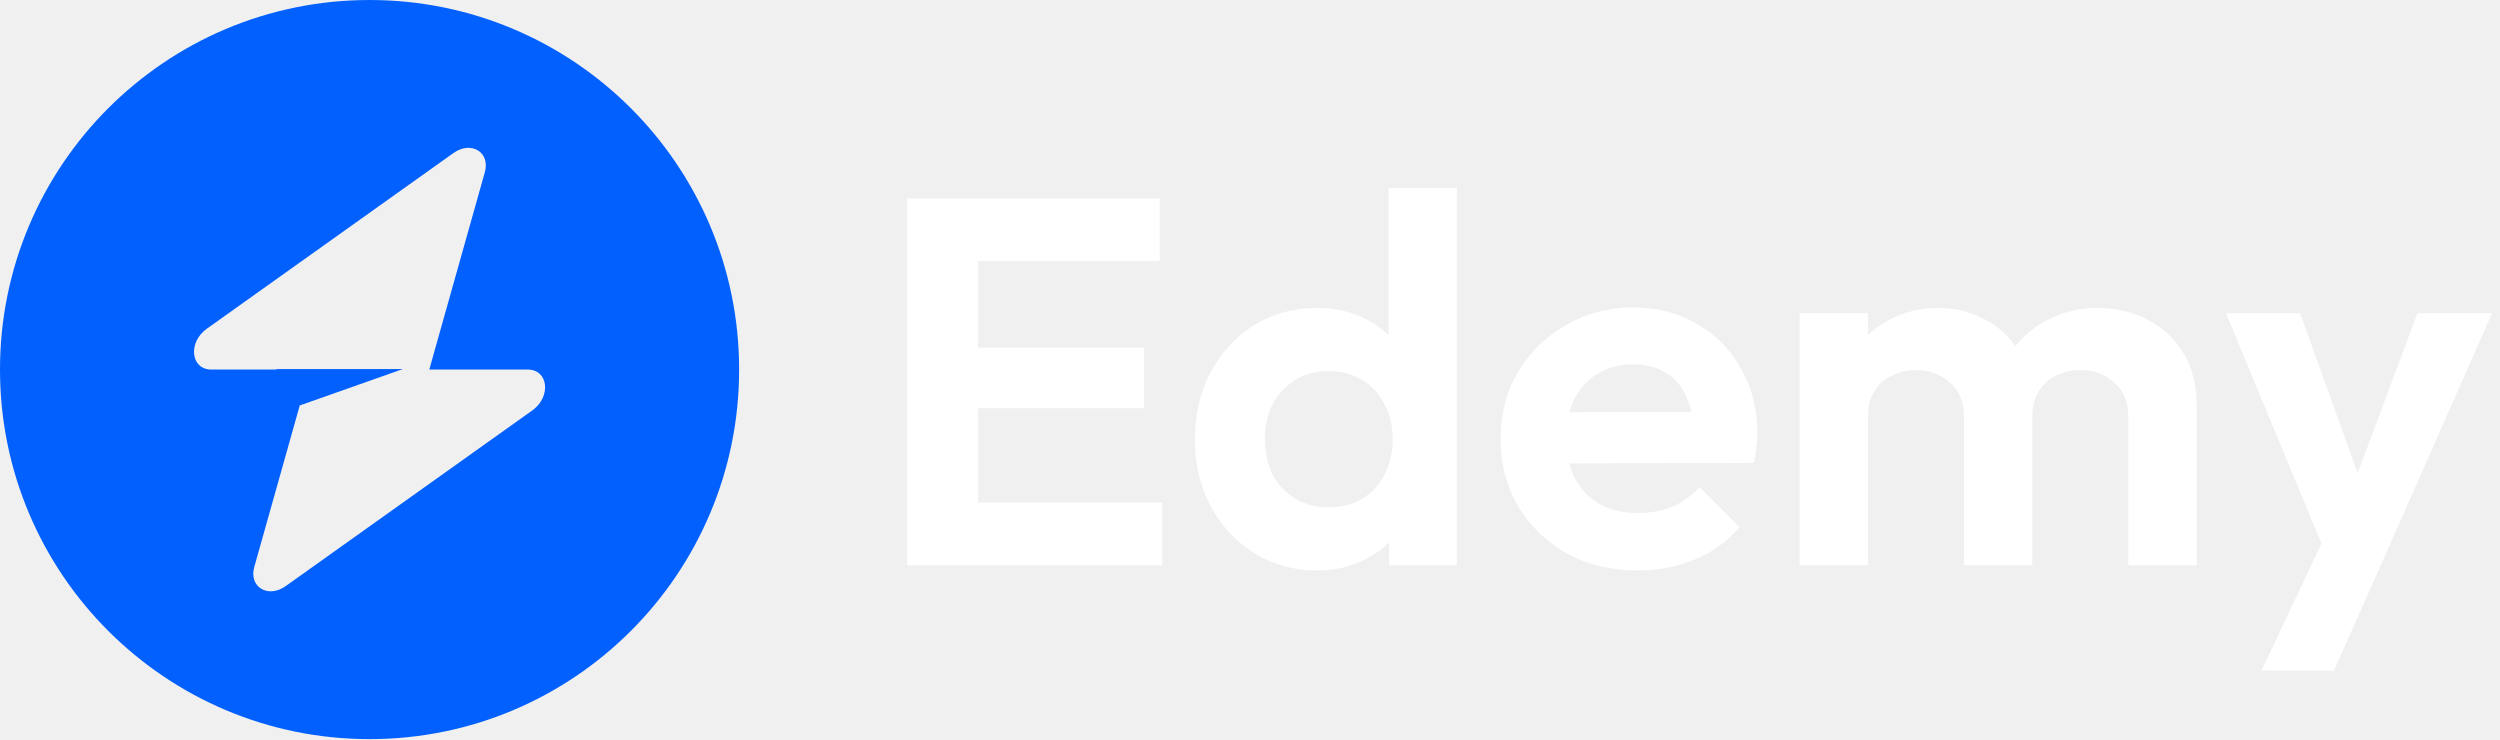
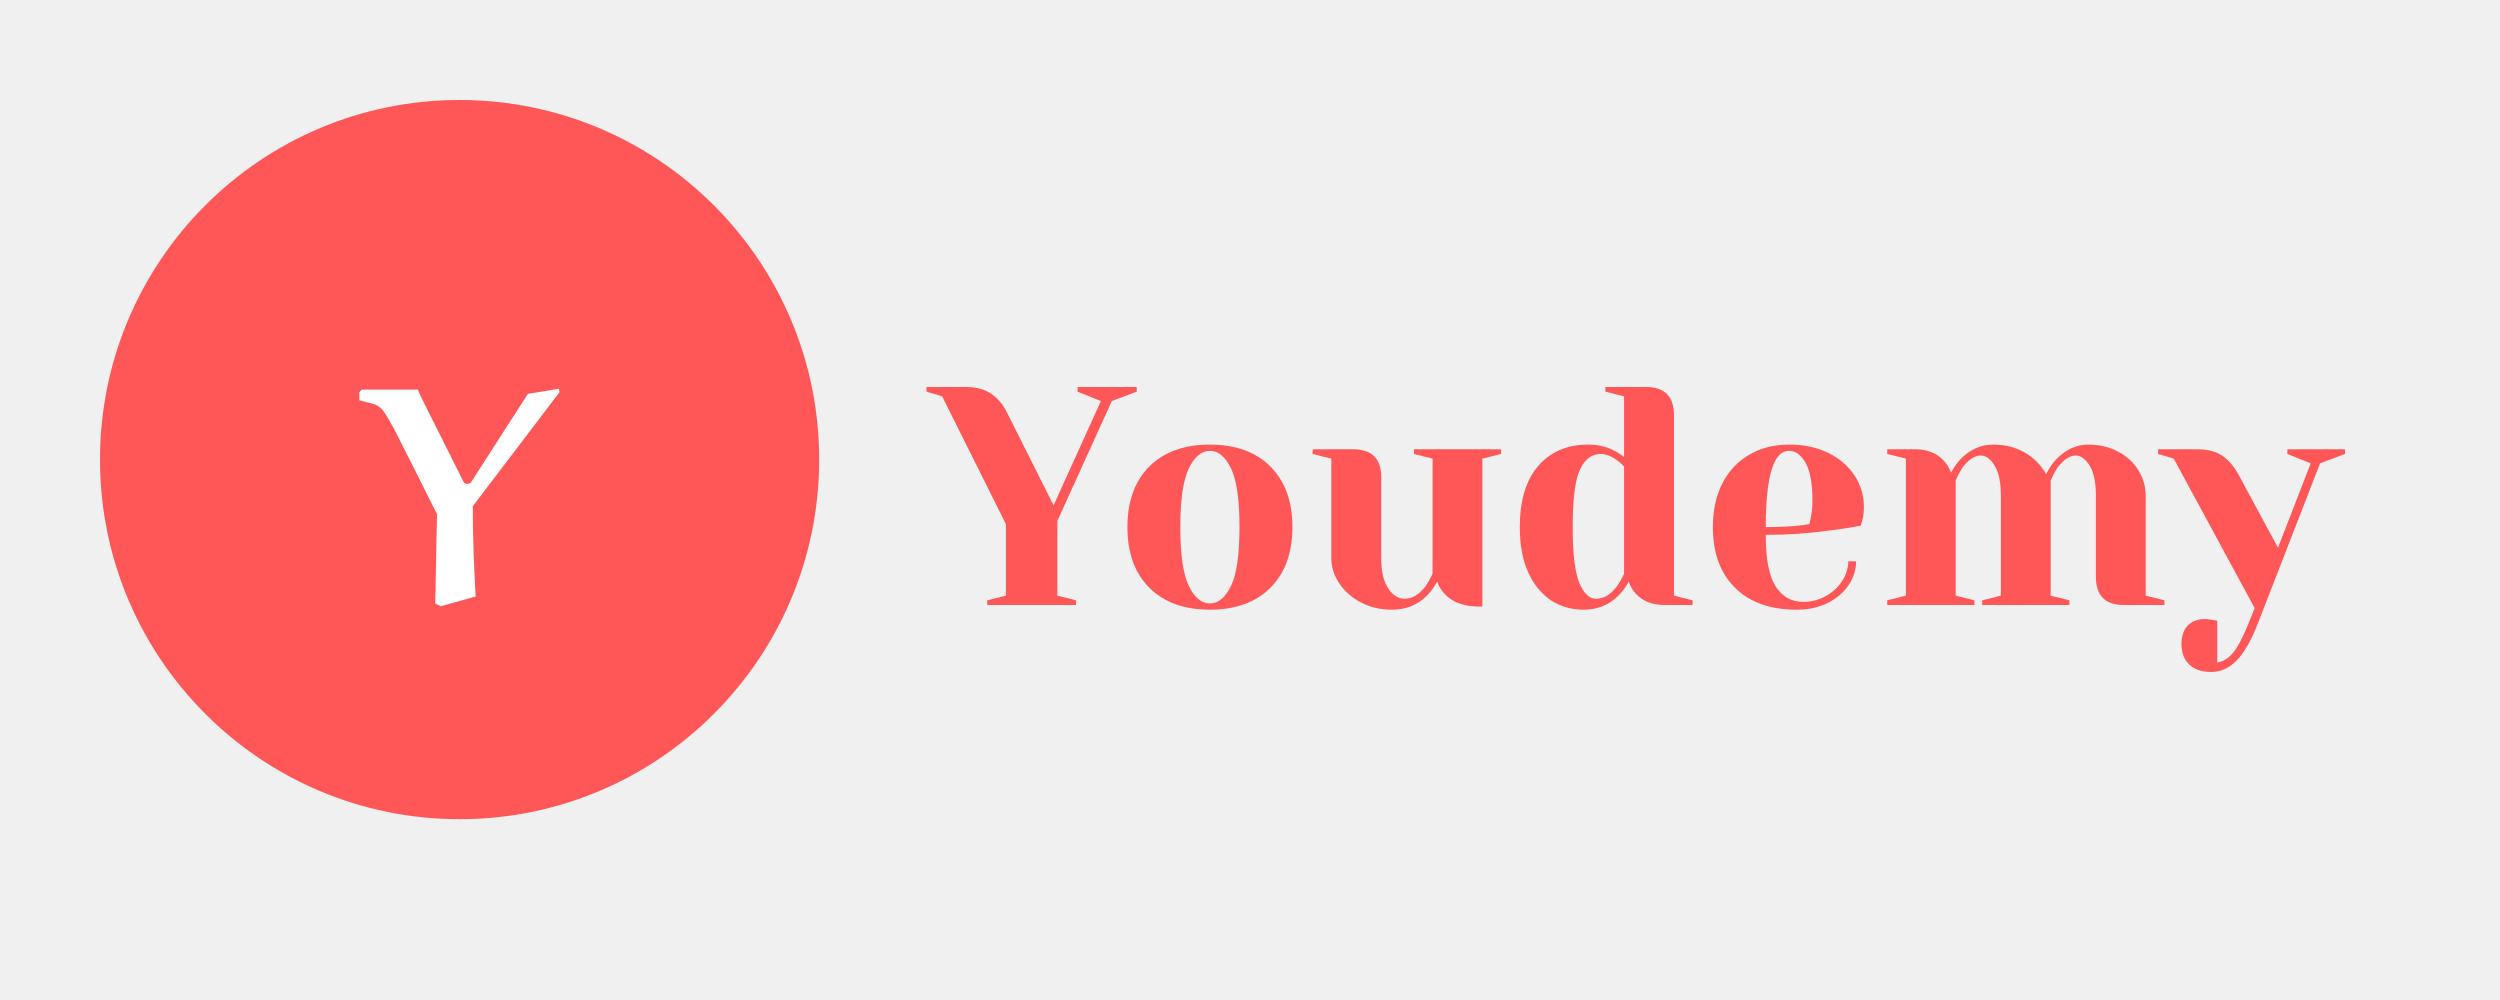
- <svg xmlns="http://www.w3.org/2000/svg" width="115" height="34" viewBox="0 0 115 34" fill="none">
-   <path fill-rule="evenodd" clip-rule="evenodd" d="M17 34C26.389 34 34 26.389 34 17C34 7.611 26.389 0 17 0C7.611 0 0 7.611 0 17C0 26.389 7.611 34 17 34ZM22.303 7.919C22.562 7.002 21.672 6.46 20.859 7.039L9.514 15.121C8.633 15.749 8.771 17 9.722 17H12.71V16.977H18.532L13.788 18.651L11.697 26.081C11.438 26.998 12.328 27.54 13.141 26.961L24.486 18.879C25.367 18.251 25.229 17 24.278 17H19.747L22.303 7.919Z" fill="#0260FF" />
-   <path d="M41.728 26V9.128H44.992V26H41.728ZM44.128 26V23.12H53.464V26H44.128ZM44.128 18.776V15.992H52.624V18.776H44.128ZM44.128 12.008V9.128H53.344V12.008H44.128ZM60.585 26.24C59.513 26.24 58.553 25.976 57.705 25.448C56.857 24.92 56.185 24.2 55.689 23.288C55.209 22.376 54.969 21.352 54.969 20.216C54.969 19.064 55.209 18.032 55.689 17.12C56.185 16.208 56.849 15.488 57.681 14.96C58.529 14.432 59.497 14.168 60.585 14.168C61.417 14.168 62.161 14.336 62.817 14.672C63.489 15.008 64.025 15.48 64.425 16.088C64.841 16.68 65.065 17.352 65.097 18.104V22.232C65.065 22.984 64.849 23.664 64.449 24.272C64.049 24.88 63.513 25.36 62.841 25.712C62.169 26.064 61.417 26.24 60.585 26.24ZM61.113 23.336C61.705 23.336 62.217 23.208 62.649 22.952C63.097 22.68 63.441 22.312 63.681 21.848C63.937 21.368 64.065 20.816 64.065 20.192C64.065 19.584 63.937 19.048 63.681 18.584C63.441 18.104 63.097 17.736 62.649 17.48C62.217 17.208 61.713 17.072 61.137 17.072C60.545 17.072 60.025 17.208 59.577 17.48C59.145 17.752 58.801 18.12 58.545 18.584C58.305 19.048 58.185 19.584 58.185 20.192C58.185 20.816 58.305 21.368 58.545 21.848C58.801 22.312 59.153 22.68 59.601 22.952C60.049 23.208 60.553 23.336 61.113 23.336ZM67.017 26H63.897V22.88L64.401 20.048L63.873 17.264V8.648H67.017V26ZM75.342 26.24C74.126 26.24 73.046 25.984 72.102 25.472C71.158 24.944 70.406 24.224 69.846 23.312C69.302 22.4 69.03 21.36 69.03 20.192C69.03 19.04 69.294 18.016 69.822 17.12C70.366 16.208 71.102 15.488 72.03 14.96C72.958 14.416 73.99 14.144 75.126 14.144C76.246 14.144 77.23 14.4 78.078 14.912C78.942 15.408 79.614 16.096 80.094 16.976C80.59 17.84 80.838 18.824 80.838 19.928C80.838 20.136 80.822 20.352 80.79 20.576C80.774 20.784 80.734 21.024 80.67 21.296L70.926 21.32V18.968L79.206 18.944L77.934 19.928C77.902 19.24 77.774 18.664 77.55 18.2C77.342 17.736 77.03 17.384 76.614 17.144C76.214 16.888 75.718 16.76 75.126 16.76C74.502 16.76 73.958 16.904 73.494 17.192C73.03 17.464 72.67 17.856 72.414 18.368C72.174 18.864 72.054 19.456 72.054 20.144C72.054 20.848 72.182 21.464 72.438 21.992C72.71 22.504 73.094 22.904 73.59 23.192C74.086 23.464 74.662 23.6 75.318 23.6C75.91 23.6 76.446 23.504 76.926 23.312C77.406 23.104 77.822 22.8 78.174 22.4L80.022 24.248C79.462 24.904 78.774 25.4 77.958 25.736C77.158 26.072 76.286 26.24 75.342 26.24ZM82.783 26V14.408H85.927V26H82.783ZM90.343 26V19.16C90.343 18.488 90.127 17.968 89.695 17.6C89.279 17.216 88.759 17.024 88.135 17.024C87.719 17.024 87.343 17.112 87.007 17.288C86.671 17.448 86.407 17.688 86.215 18.008C86.023 18.328 85.927 18.712 85.927 19.16L84.703 18.56C84.703 17.664 84.895 16.888 85.279 16.232C85.679 15.576 86.215 15.072 86.887 14.72C87.559 14.352 88.319 14.168 89.167 14.168C89.967 14.168 90.695 14.352 91.351 14.72C92.007 15.072 92.527 15.576 92.911 16.232C93.295 16.872 93.487 17.648 93.487 18.56V26H90.343ZM97.903 26V19.16C97.903 18.488 97.687 17.968 97.255 17.6C96.839 17.216 96.319 17.024 95.695 17.024C95.295 17.024 94.919 17.112 94.567 17.288C94.231 17.448 93.967 17.688 93.775 18.008C93.583 18.328 93.487 18.712 93.487 19.16L91.687 18.728C91.751 17.8 91.999 17 92.431 16.328C92.863 15.64 93.431 15.112 94.135 14.744C94.839 14.36 95.623 14.168 96.487 14.168C97.351 14.168 98.127 14.352 98.815 14.72C99.503 15.072 100.047 15.584 100.447 16.256C100.847 16.928 101.047 17.728 101.047 18.656V26H97.903ZM107.243 26.096L102.395 14.408H105.803L109.019 23.336H107.867L111.203 14.408H114.635L109.475 26.096H107.243ZM104.027 30.848L107.555 23.384L109.475 26.096L107.363 30.848H104.027Z" fill="white" />
+ <svg xmlns="http://www.w3.org/2000/svg" width="500" zoomAndPan="magnify" viewBox="0 0 375 150" height="200" preserveAspectRatio="xMidYMid meet" version="1.0">
+   <defs>
+     <g />
+     <clipPath id="21745d07bd">
+       <path d="M 15 15 L 122.879 15 L 122.879 122.879 L 15 122.879 Z M 15 15 " clip-rule="nonzero" />
+     </clipPath>
+     <clipPath id="b5b5fe5ea6">
+       <path d="M 68.938 15 C 39.148 15 15 39.148 15 68.938 C 15 98.727 39.148 122.879 68.938 122.879 C 98.727 122.879 122.879 98.727 122.879 68.938 C 122.879 39.148 98.727 15 68.938 15 Z M 68.938 15 " clip-rule="nonzero" />
+     </clipPath>
+     <clipPath id="e37c947a2a">
+       <path d="M 0 0 L 107.879 0 L 107.879 107.879 L 0 107.879 Z M 0 0 " clip-rule="nonzero" />
+     </clipPath>
+     <clipPath id="08fe6a2cc9">
+       <path d="M 53.938 0 C 24.148 0 0 24.148 0 53.938 C 0 83.727 24.148 107.879 53.938 107.879 C 83.727 107.879 107.879 83.727 107.879 53.938 C 107.879 24.148 83.727 0 53.938 0 Z M 53.938 0 " clip-rule="nonzero" />
+     </clipPath>
+     <clipPath id="387c34dd20">
+       <rect x="0" width="108" y="0" height="108" />
+     </clipPath>
+   </defs>
+   <g clip-path="url(#21745d07bd)">
+     <g clip-path="url(#b5b5fe5ea6)">
+       <g transform="matrix(1, 0, 0, 1, 15, 15)">
+         <g clip-path="url(#387c34dd20)">
+           <g clip-path="url(#e37c947a2a)">
+             <g clip-path="url(#08fe6a2cc9)">
+               <path fill="#ff5757" d="M 0 0 L 107.879 0 L 107.879 107.879 L 0 107.879 Z M 0 0 " fill-opacity="1" fill-rule="nonzero" />
+             </g>
+           </g>
+         </g>
+       </g>
+     </g>
+   </g>
+   <g fill="#ffffff" fill-opacity="1">
+     <g transform="translate(53.625, 90.75)">
+       <g>
+         <path d="M 30.281 -31.891 L 17.297 -14.828 C 17.297 -12.555 17.332 -10.312 17.406 -8.094 C 17.488 -5.875 17.594 -3.602 17.719 -1.281 L 12.484 0.188 L 11.656 -0.234 C 11.688 -1.18 11.707 -2.234 11.719 -3.391 C 11.738 -4.555 11.766 -5.734 11.797 -6.922 C 11.828 -8.117 11.848 -9.223 11.859 -10.234 C 11.879 -11.242 11.895 -12.062 11.906 -12.688 C 11.926 -13.312 11.938 -13.625 11.938 -13.625 C 11.938 -13.625 11.773 -13.938 11.453 -14.562 C 11.129 -15.195 10.723 -16.008 10.234 -17 C 9.742 -18 9.207 -19.07 8.625 -20.219 C 8.039 -21.363 7.473 -22.484 6.922 -23.578 C 6.379 -24.68 5.895 -25.633 5.469 -26.438 C 5.094 -27.133 4.664 -27.875 4.188 -28.656 C 3.719 -29.438 3.117 -29.938 2.391 -30.156 L 0.281 -30.703 L 0.281 -31.891 L 0.641 -32.312 L 9.047 -32.312 C 9.098 -32.156 9.289 -31.723 9.625 -31.016 C 9.969 -30.316 10.398 -29.453 10.922 -28.422 C 11.441 -27.398 12 -26.289 12.594 -25.094 C 13.188 -23.906 13.773 -22.727 14.359 -21.562 C 14.941 -20.406 15.461 -19.367 15.922 -18.453 C 16.016 -18.266 16.195 -18.172 16.469 -18.172 C 16.688 -18.172 16.875 -18.25 17.031 -18.406 L 25.562 -31.672 L 30.234 -32.438 Z M 30.281 -31.891 " />
+       </g>
+     </g>
+   </g>
+   <g fill="#ff5757" fill-opacity="1">
+     <g transform="translate(138.9779, 90.75)">
+       <g>
+         <path d="M 9.109 -0.703 L 11.906 -1.406 L 11.906 -12.141 L 2.344 -31.297 L 0 -32 L 0 -32.703 L 5.844 -32.703 C 7.457 -32.703 8.754 -32.359 9.734 -31.672 C 10.723 -30.984 11.523 -30.004 12.141 -28.734 L 19.062 -14.953 L 26.156 -30.594 L 22.656 -32 L 22.656 -32.703 L 31.531 -32.703 L 31.531 -32 L 27.797 -30.594 L 19.625 -12.609 L 19.625 -1.406 L 22.422 -0.703 L 22.422 0 L 9.109 0 Z M 9.109 -0.703 " />
+       </g>
+     </g>
+   </g>
+   <g fill="#ff5757" fill-opacity="1">
+     <g transform="translate(167.2375, 90.75)">
+       <g>
+         <path d="M 14.25 0.703 C 10.383 0.703 7.352 -0.395 5.156 -2.594 C 2.969 -4.789 1.875 -7.82 1.875 -11.688 C 1.875 -15.539 2.969 -18.566 5.156 -20.766 C 7.352 -22.961 10.383 -24.062 14.25 -24.062 C 18.113 -24.062 21.141 -22.961 23.328 -20.766 C 25.523 -18.566 26.625 -15.539 26.625 -11.688 C 26.625 -7.82 25.523 -4.789 23.328 -2.594 C 21.141 -0.395 18.113 0.703 14.25 0.703 Z M 14.25 -0.234 C 15.5 -0.234 16.551 -1.102 17.406 -2.844 C 18.258 -4.594 18.688 -7.539 18.688 -11.688 C 18.688 -15.82 18.258 -18.758 17.406 -20.5 C 16.551 -22.25 15.5 -23.125 14.25 -23.125 C 13 -23.125 11.945 -22.25 11.094 -20.5 C 10.238 -18.758 9.812 -15.82 9.812 -11.688 C 9.812 -7.539 10.238 -4.594 11.094 -2.844 C 11.945 -1.102 13 -0.234 14.25 -0.234 Z M 14.25 -0.234 " />
+       </g>
+     </g>
+   </g>
+   <g fill="#ff5757" fill-opacity="1">
+     <g transform="translate(195.7311, 90.75)">
+       <g>
+         <path d="M 13.078 0.703 C 11.336 0.703 9.773 0.336 8.391 -0.391 C 7.004 -1.129 5.922 -2.086 5.141 -3.266 C 4.359 -4.453 3.969 -5.703 3.969 -7.016 L 3.969 -21.953 L 1.172 -22.656 L 1.172 -23.359 L 7.234 -23.359 C 10.047 -23.359 11.453 -21.957 11.453 -19.156 L 11.453 -7.016 C 11.453 -5.047 11.801 -3.539 12.5 -2.5 C 13.195 -1.457 14.016 -0.938 14.953 -0.938 C 16.098 -0.938 17.141 -1.555 18.078 -2.797 C 18.422 -3.266 18.781 -3.891 19.156 -4.672 L 19.156 -21.953 L 16.359 -22.656 L 16.359 -23.359 L 29.438 -23.359 L 29.438 -22.656 L 26.625 -21.953 L 26.625 0.234 L 26.156 0.234 C 23.883 0.234 22.16 -0.391 20.984 -1.641 C 20.453 -2.191 20.078 -2.812 19.859 -3.5 C 19.422 -2.727 18.906 -2.031 18.312 -1.406 C 16.914 0 15.172 0.703 13.078 0.703 Z M 13.078 0.703 " />
+       </g>
+     </g>
+   </g>
+   <g fill="#ff5757" fill-opacity="1">
+     <g transform="translate(226.0932, 90.75)">
+       <g>
+         <path d="M 11.453 0.703 C 9.609 0.703 7.969 0.227 6.531 -0.719 C 5.102 -1.676 3.969 -3.078 3.125 -4.922 C 2.289 -6.773 1.875 -9.031 1.875 -11.688 C 1.875 -15.664 2.797 -18.723 4.641 -20.859 C 6.492 -22.992 8.992 -24.062 12.141 -24.062 C 13.641 -24.062 14.953 -23.75 16.078 -23.125 C 16.535 -22.906 17.016 -22.594 17.516 -22.188 L 17.516 -31.297 L 14.719 -32 L 14.719 -32.703 L 20.797 -32.703 C 23.598 -32.703 25 -31.301 25 -28.5 L 25 -1.406 L 27.797 -0.703 L 27.797 0 L 23.594 0 C 21.727 0 20.281 -0.578 19.25 -1.734 C 18.812 -2.191 18.469 -2.781 18.219 -3.5 C 17.812 -2.727 17.297 -2.031 16.672 -1.406 C 15.273 0 13.535 0.703 11.453 0.703 Z M 13.312 -0.938 C 14.469 -0.938 15.508 -1.555 16.438 -2.797 C 16.781 -3.266 17.141 -3.891 17.516 -4.672 L 17.516 -20.797 C 17.172 -21.129 16.812 -21.438 16.438 -21.719 C 15.602 -22.344 14.797 -22.656 14.016 -22.656 C 12.672 -22.656 11.633 -21.875 10.906 -20.312 C 10.176 -18.758 9.812 -15.883 9.812 -11.688 C 9.812 -7.664 10.145 -4.867 10.812 -3.297 C 11.477 -1.723 12.312 -0.938 13.312 -0.938 Z M 13.312 -0.938 " />
+       </g>
+     </g>
+   </g>
+   <g fill="#ff5757" fill-opacity="1">
+     <g transform="translate(255.0539, 90.75)">
+       <g>
+         <path d="M 14.484 0.703 C 10.492 0.703 7.395 -0.395 5.188 -2.594 C 2.977 -4.789 1.875 -7.82 1.875 -11.688 C 1.875 -14.207 2.352 -16.398 3.312 -18.266 C 4.281 -20.129 5.629 -21.562 7.359 -22.562 C 9.086 -23.562 11.07 -24.062 13.312 -24.062 C 15.551 -24.062 17.52 -23.641 19.219 -22.797 C 20.914 -21.953 22.223 -20.82 23.141 -19.406 C 24.066 -17.988 24.531 -16.426 24.531 -14.719 C 24.531 -13.938 24.453 -13.266 24.297 -12.703 L 24.062 -11.906 C 22.719 -11.633 21.27 -11.406 19.719 -11.219 C 16.445 -10.75 13.145 -10.516 9.812 -10.516 C 9.812 -6.898 10.305 -4.32 11.297 -2.781 C 12.297 -1.238 13.672 -0.469 15.422 -0.469 C 16.629 -0.469 17.754 -0.754 18.797 -1.328 C 19.848 -1.91 20.676 -2.676 21.281 -3.625 C 21.883 -4.57 22.188 -5.547 22.188 -6.547 L 23.359 -6.547 C 23.359 -5.297 22.984 -4.109 22.234 -2.984 C 21.484 -1.867 20.438 -0.973 19.094 -0.297 C 17.758 0.367 16.223 0.703 14.484 0.703 Z M 9.812 -11.688 C 11.801 -11.688 13.422 -11.758 14.672 -11.906 C 15.203 -11.938 15.766 -12.016 16.359 -12.141 C 16.379 -12.297 16.453 -12.641 16.578 -13.172 C 16.734 -13.953 16.812 -14.781 16.812 -15.656 C 16.812 -18.238 16.469 -20.129 15.781 -21.328 C 15.102 -22.523 14.281 -23.125 13.312 -23.125 C 10.977 -23.125 9.812 -19.312 9.812 -11.688 Z M 9.812 -11.688 " />
+       </g>
+     </g>
+   </g>
+   <g fill="#ff5757" fill-opacity="1">
+     <g transform="translate(281.212, 90.75)">
+       <g>
+         <path d="M 1.875 -0.703 L 4.672 -1.406 L 4.672 -21.953 L 1.875 -22.656 L 1.875 -23.359 L 6.078 -23.359 C 7.91 -23.359 9.359 -22.766 10.422 -21.578 C 10.828 -21.117 11.172 -20.547 11.453 -19.859 C 11.91 -20.723 12.406 -21.422 12.938 -21.953 C 14.344 -23.359 15.945 -24.062 17.75 -24.062 C 19.562 -24.062 21.148 -23.66 22.516 -22.859 C 23.891 -22.066 24.953 -20.988 25.703 -19.625 C 26.16 -20.531 26.656 -21.258 27.188 -21.812 C 28.625 -23.312 30.227 -24.062 32 -24.062 C 33.656 -24.062 35.145 -23.719 36.469 -23.031 C 37.789 -22.344 38.816 -21.406 39.547 -20.219 C 40.273 -19.039 40.641 -17.754 40.641 -16.359 L 40.641 -1.406 L 43.453 -0.703 L 43.453 0 L 37.375 0 C 34.57 0 33.172 -1.398 33.172 -4.203 L 33.172 -16.359 C 33.172 -18.379 32.859 -19.895 32.234 -20.906 C 31.609 -21.914 30.91 -22.422 30.141 -22.422 C 29.234 -22.422 28.312 -21.801 27.375 -20.562 C 27 -19.969 26.672 -19.344 26.391 -18.688 L 26.391 -1.406 L 29.203 -0.703 L 29.203 0 L 16.125 0 L 16.125 -0.703 L 18.922 -1.406 L 18.922 -16.359 C 18.922 -18.379 18.609 -19.895 17.984 -20.906 C 17.359 -21.914 16.66 -22.422 15.891 -22.422 C 14.984 -22.422 14.062 -21.801 13.125 -20.562 C 12.75 -19.969 12.422 -19.344 12.141 -18.688 L 12.141 -1.406 L 14.953 -0.703 L 14.953 0 L 1.875 0 Z M 1.875 -0.703 " />
+       </g>
+     </g>
+   </g>
+   <g fill="#ff5757" fill-opacity="1">
+     <g transform="translate(324.6529, 90.75)">
+       <g>
+         <path d="M 7.016 10.047 C 5.609 10.047 4.516 9.672 3.734 8.922 C 2.953 8.172 2.562 7.145 2.562 5.844 C 2.562 4.656 2.879 3.734 3.516 3.078 C 4.16 2.43 5.016 2.109 6.078 2.109 C 6.328 2.109 6.57 2.129 6.812 2.172 C 7.062 2.223 7.234 2.25 7.328 2.25 L 7.938 2.344 L 7.938 8.641 C 8.844 8.484 9.641 7.984 10.328 7.141 C 11.016 6.305 11.773 4.859 12.609 2.797 L 13.547 0.469 L 1.406 -21.953 L -0.938 -22.656 L -0.938 -23.359 L 4.906 -23.359 C 6.52 -23.359 7.801 -23.02 8.75 -22.344 C 9.707 -21.676 10.531 -20.691 11.219 -19.391 L 17.047 -8.594 L 21.953 -21.25 L 18.453 -22.656 L 18.453 -23.359 L 27.094 -23.359 L 27.094 -22.656 L 23.359 -21.25 L 14.016 2.797 C 13.016 5.359 11.953 7.207 10.828 8.344 C 9.711 9.477 8.441 10.047 7.016 10.047 Z M 7.016 10.047 " />
+       </g>
+     </g>
+   </g>
+   <g fill="#ff5757" fill-opacity="1">
+     <g transform="translate(350.8177, 90.75)">
+       <g />
+     </g>
+   </g>
</svg>
